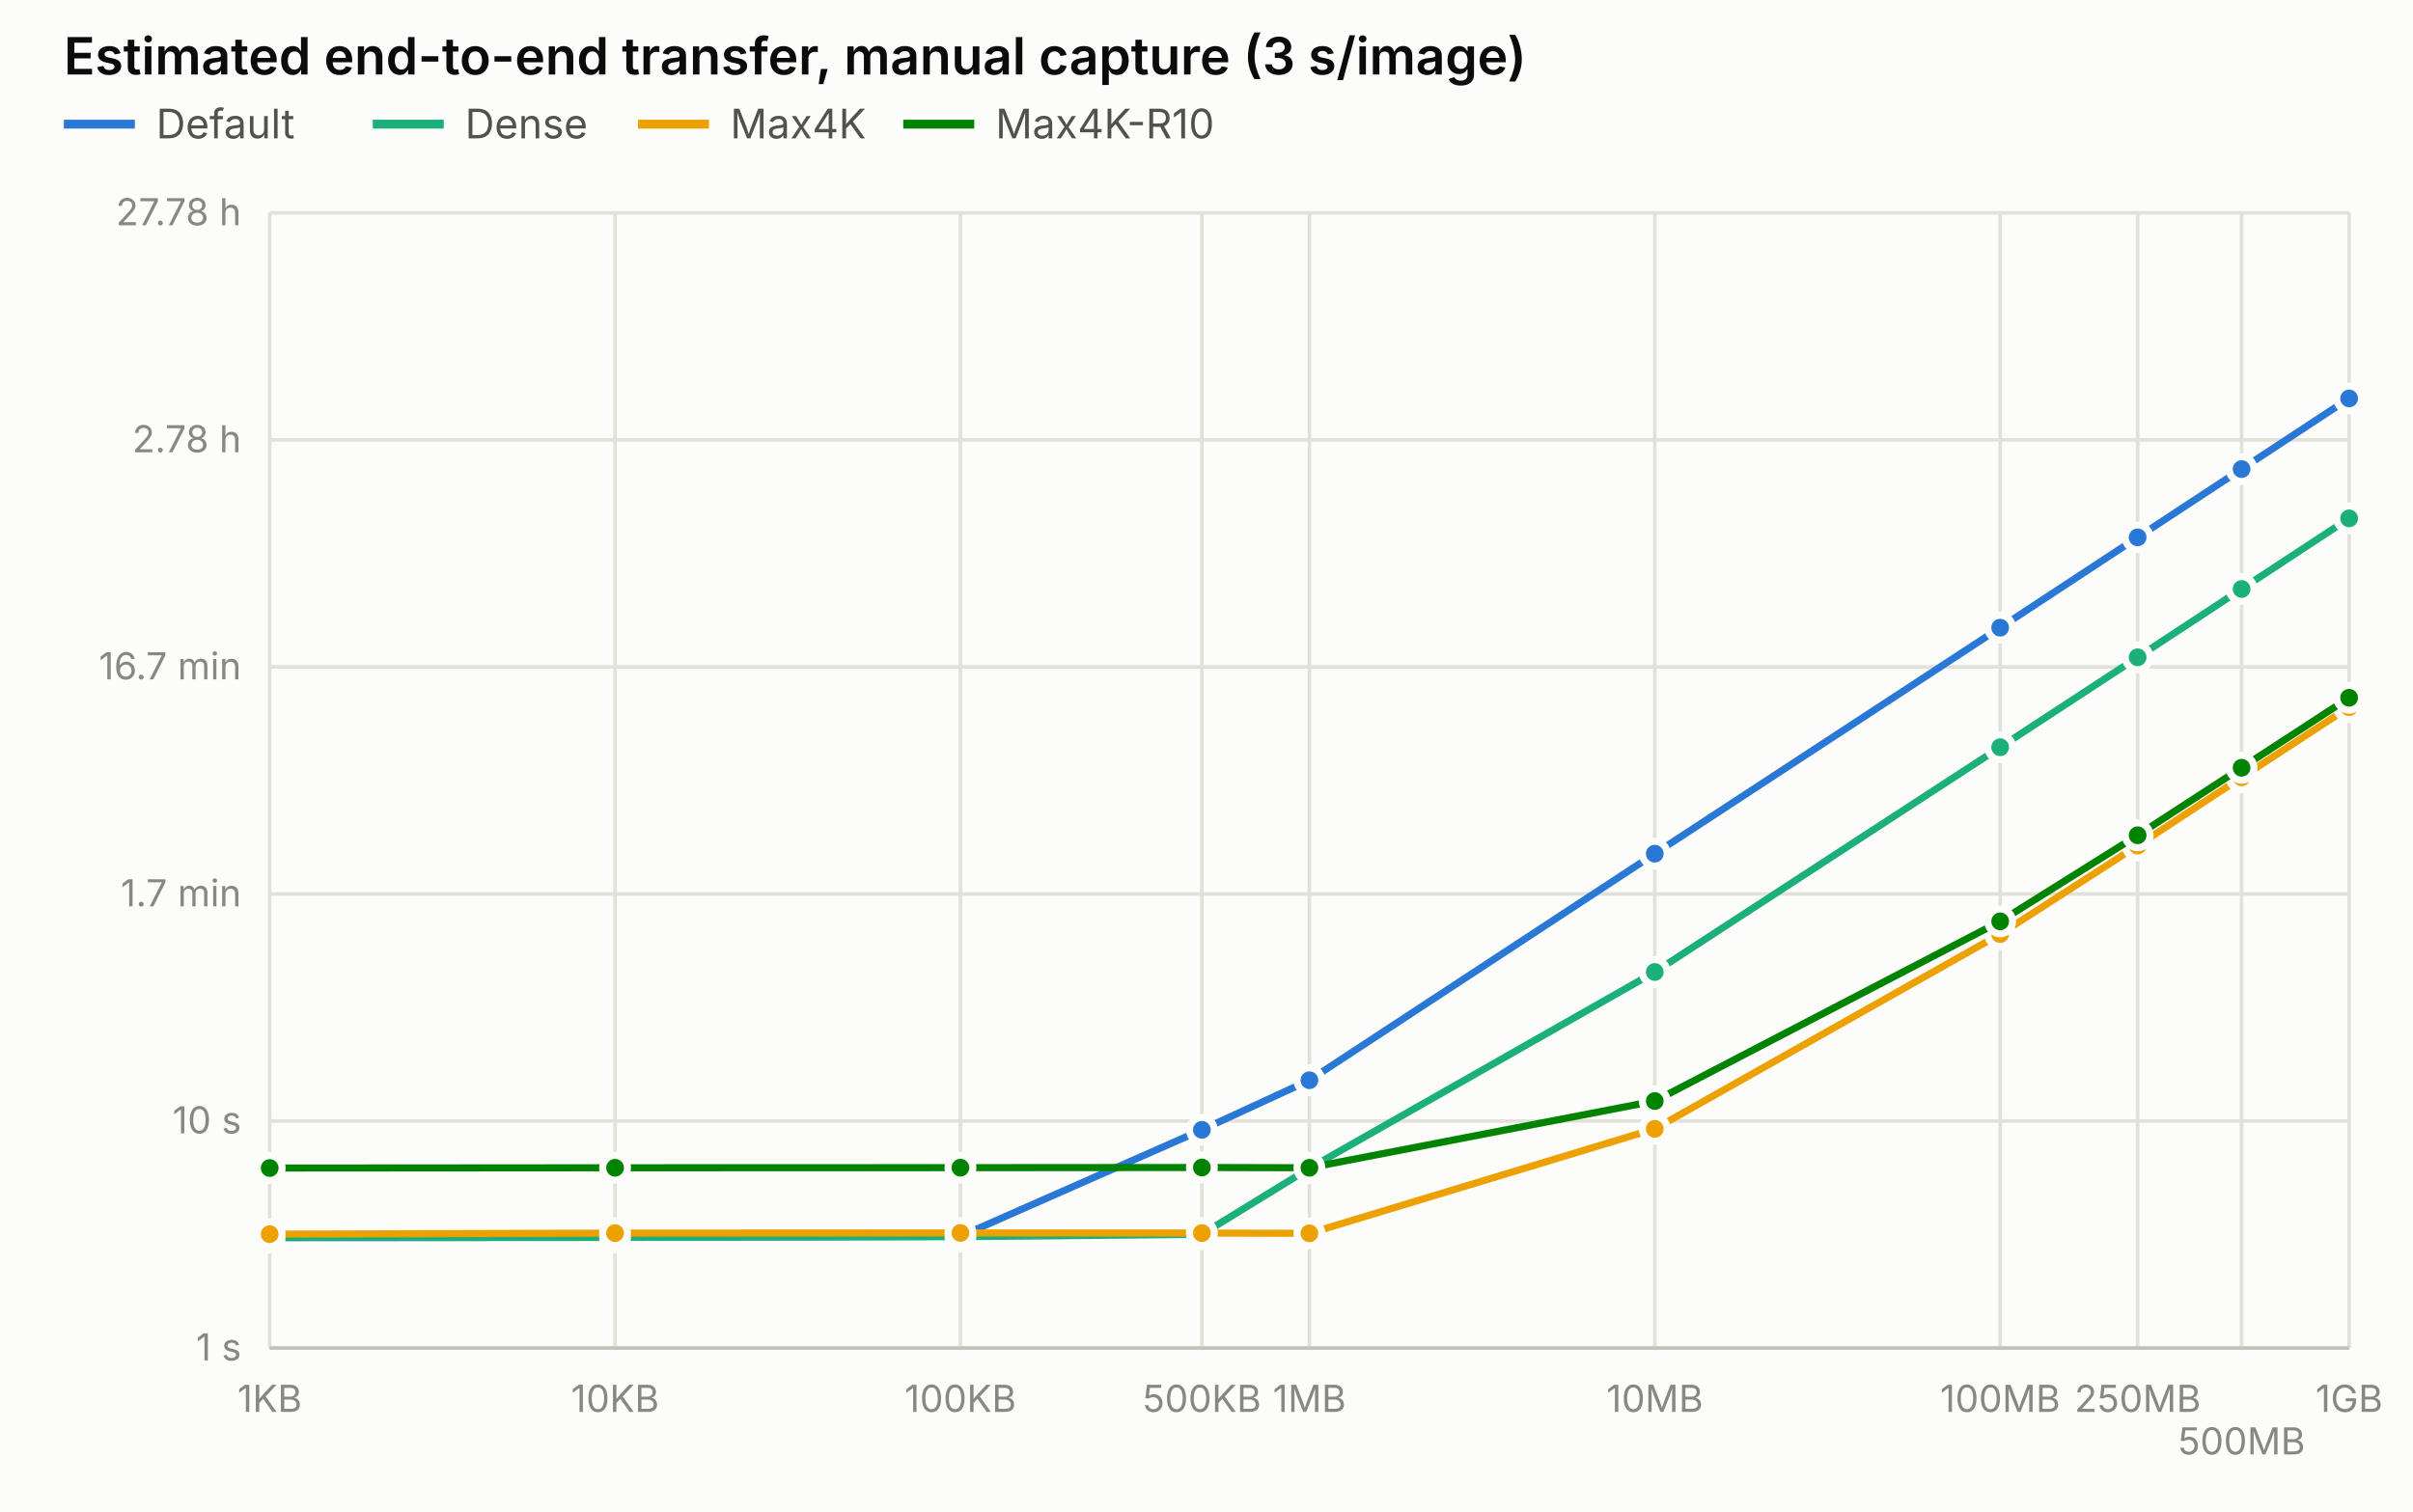
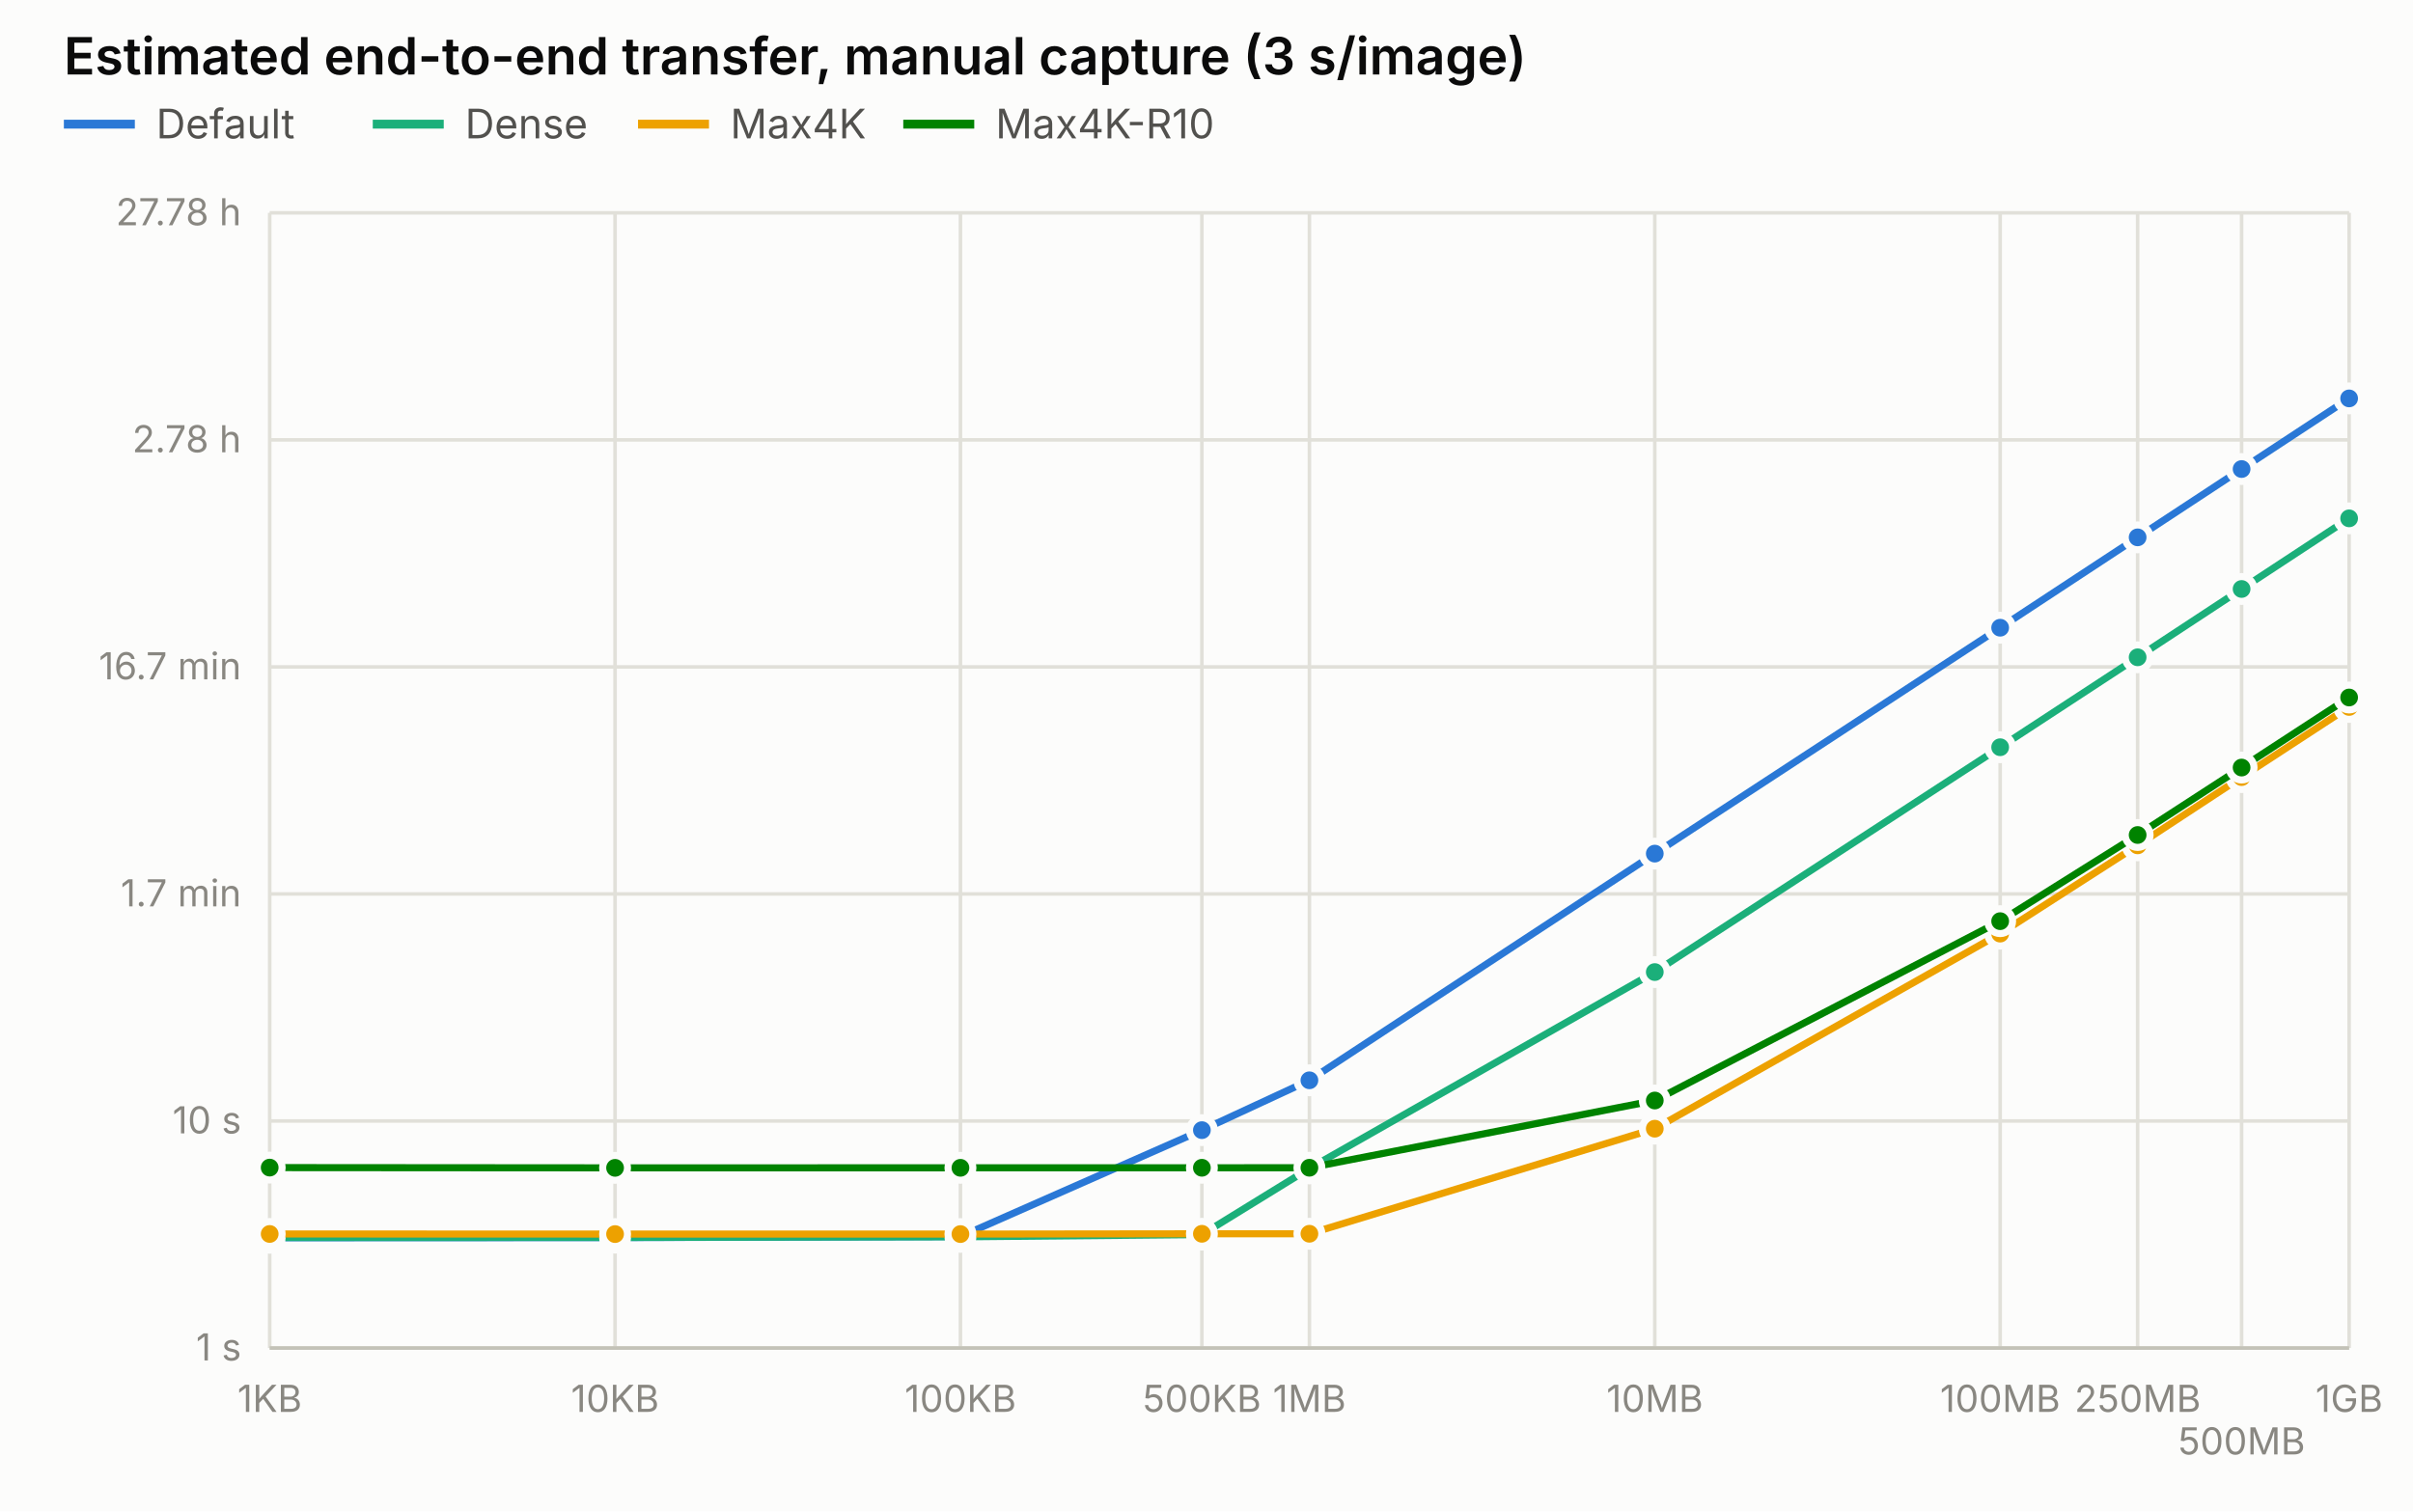
<svg xmlns="http://www.w3.org/2000/svg" viewBox="0 0 680 426" width="680" height="426" role="img" aria-label="Estimated end-to-end transfer, manual capture (3 s/image)">
  <rect width="680" height="426" fill="#fcfcfb" />
  <text x="18" y="21" font-family="system-ui, -apple-system, Segoe UI, sans-serif" font-size="14.5" font-weight="600" fill="#0b0b0b">Estimated end-to-end transfer, manual capture (3 s/image)</text>
  <line x1="18" y1="35" x2="38" y2="35" stroke="#2a78d6" stroke-width="2.5" />
  <text x="44" y="39" font-family="system-ui, -apple-system, Segoe UI, sans-serif" font-size="11.5" fill="#52514e">Default</text>
  <line x1="105.05" y1="35" x2="125.05" y2="35" stroke="#1baf7a" stroke-width="2.5" />
  <text x="131.05" y="39" font-family="system-ui, -apple-system, Segoe UI, sans-serif" font-size="11.5" fill="#52514e">Dense</text>
  <line x1="179.8" y1="35" x2="199.8" y2="35" stroke="#eda100" stroke-width="2.5" />
  <text x="205.8" y="39" font-family="system-ui, -apple-system, Segoe UI, sans-serif" font-size="11.5" fill="#52514e">Max4K</text>
  <line x1="254.55" y1="35" x2="274.55" y2="35" stroke="#008300" stroke-width="2.5" />
  <text x="280.55" y="39" font-family="system-ui, -apple-system, Segoe UI, sans-serif" font-size="11.5" fill="#52514e">Max4K-R10</text>
  <g transform="translate(0,46)">
    <line x1="76" y1="334" x2="662" y2="334" stroke="#e1e0d9" stroke-width="1" />
    <text x="68" y="337.5" fill="#898781" font-size="10.5" font-family="system-ui, -apple-system, Segoe UI, sans-serif" text-anchor="end">1 s</text>
    <line x1="76" y1="270" x2="662" y2="270" stroke="#e1e0d9" stroke-width="1" />
    <text x="68" y="273.5" fill="#898781" font-size="10.5" font-family="system-ui, -apple-system, Segoe UI, sans-serif" text-anchor="end">10 s</text>
    <line x1="76" y1="206" x2="662" y2="206" stroke="#e1e0d9" stroke-width="1" />
    <text x="68" y="209.5" fill="#898781" font-size="10.5" font-family="system-ui, -apple-system, Segoe UI, sans-serif" text-anchor="end">1.7 min</text>
    <line x1="76" y1="142" x2="662" y2="142" stroke="#e1e0d9" stroke-width="1" />
    <text x="68" y="145.5" fill="#898781" font-size="10.5" font-family="system-ui, -apple-system, Segoe UI, sans-serif" text-anchor="end">16.7 min</text>
    <line x1="76" y1="78" x2="662" y2="78" stroke="#e1e0d9" stroke-width="1" />
    <text x="68" y="81.5" fill="#898781" font-size="10.5" font-family="system-ui, -apple-system, Segoe UI, sans-serif" text-anchor="end">2.78 h</text>
    <line x1="76" y1="14" x2="662" y2="14" stroke="#e1e0d9" stroke-width="1" />
    <text x="68" y="17.5" fill="#898781" font-size="10.5" font-family="system-ui, -apple-system, Segoe UI, sans-serif" text-anchor="end">27.78 h</text>
    <line x1="76" y1="14" x2="76" y2="334" stroke="#e1e0d9" stroke-width="1" />
    <text x="76" y="352" fill="#898781" font-size="10.5" font-family="system-ui, -apple-system, Segoe UI, sans-serif" text-anchor="middle">1KB</text>
    <line x1="173.33" y1="14" x2="173.33" y2="334" stroke="#e1e0d9" stroke-width="1" />
    <text x="173.33" y="352" fill="#898781" font-size="10.5" font-family="system-ui, -apple-system, Segoe UI, sans-serif" text-anchor="middle">10KB</text>
    <line x1="270.66" y1="14" x2="270.66" y2="334" stroke="#e1e0d9" stroke-width="1" />
    <text x="270.66" y="352" fill="#898781" font-size="10.5" font-family="system-ui, -apple-system, Segoe UI, sans-serif" text-anchor="middle">100KB</text>
    <line x1="338.7" y1="14" x2="338.7" y2="334" stroke="#e1e0d9" stroke-width="1" />
    <text x="338.7" y="352" fill="#898781" font-size="10.5" font-family="system-ui, -apple-system, Segoe UI, sans-serif" text-anchor="middle">500KB</text>
    <line x1="369" y1="14" x2="369" y2="334" stroke="#e1e0d9" stroke-width="1" />
    <text x="369" y="352" fill="#898781" font-size="10.5" font-family="system-ui, -apple-system, Segoe UI, sans-serif" text-anchor="middle">1MB</text>
    <line x1="466.33" y1="14" x2="466.33" y2="334" stroke="#e1e0d9" stroke-width="1" />
    <text x="466.33" y="352" fill="#898781" font-size="10.5" font-family="system-ui, -apple-system, Segoe UI, sans-serif" text-anchor="middle">10MB</text>
    <line x1="563.66" y1="14" x2="563.66" y2="334" stroke="#e1e0d9" stroke-width="1" />
    <text x="563.66" y="352" fill="#898781" font-size="10.5" font-family="system-ui, -apple-system, Segoe UI, sans-serif" text-anchor="middle">100MB</text>
    <line x1="602.4" y1="14" x2="602.4" y2="334" stroke="#e1e0d9" stroke-width="1" />
    <text x="602.4" y="352" fill="#898781" font-size="10.5" font-family="system-ui, -apple-system, Segoe UI, sans-serif" text-anchor="middle">250MB</text>
    <line x1="631.7" y1="14" x2="631.7" y2="334" stroke="#e1e0d9" stroke-width="1" />
    <text x="631.7" y="364" fill="#898781" font-size="10.5" font-family="system-ui, -apple-system, Segoe UI, sans-serif" text-anchor="middle">500MB</text>
    <line x1="662" y1="14" x2="662" y2="334" stroke="#e1e0d9" stroke-width="1" />
    <text x="662" y="352" fill="#898781" font-size="10.5" font-family="system-ui, -apple-system, Segoe UI, sans-serif" text-anchor="middle">1GB</text>
    <line x1="76" y1="334" x2="662" y2="334" stroke="#c3c2b7" stroke-width="1" />
-     <polyline points="76,302.9 173.33,302.83 270.66,302.49 338.7,272.49 369,258.51 466.33,194.65 563.66,130.94 602.4,105.48 631.7,86.23 662,66.31" fill="none" stroke="#2a78d6" stroke-width="2" />
-     <circle cx="76" cy="302.9" r="3.5" fill="#2a78d6" stroke="#fcfcfb" stroke-width="2" />
-     <circle cx="173.33" cy="302.83" r="3.5" fill="#2a78d6" stroke="#fcfcfb" stroke-width="2" />
-     <circle cx="270.66" cy="302.49" r="3.5" fill="#2a78d6" stroke="#fcfcfb" stroke-width="2" />
-     <circle cx="338.7" cy="272.49" r="3.5" fill="#2a78d6" stroke="#fcfcfb" stroke-width="2" />
-     <circle cx="369" cy="258.51" r="3.5" fill="#2a78d6" stroke="#fcfcfb" stroke-width="2" />
-     <circle cx="466.33" cy="194.65" r="3.5" fill="#2a78d6" stroke="#fcfcfb" stroke-width="2" />
-     <circle cx="563.66" cy="130.94" r="3.5" fill="#2a78d6" stroke="#fcfcfb" stroke-width="2" />
+     <polyline points="76,302.92 173.33,302.88 270.66,302.58 338.7,272.58 369,258.53 466.33,194.63 563.66,130.95 602.4,105.48 631.7,86.22 662,66.31" fill="none" stroke="#2a78d6" stroke-width="2" />
+     <circle cx="76" cy="302.92" r="3.5" fill="#2a78d6" stroke="#fcfcfb" stroke-width="2" />
+     <circle cx="173.33" cy="302.88" r="3.5" fill="#2a78d6" stroke="#fcfcfb" stroke-width="2" />
+     <circle cx="270.66" cy="302.58" r="3.5" fill="#2a78d6" stroke="#fcfcfb" stroke-width="2" />
+     <circle cx="338.7" cy="272.58" r="3.5" fill="#2a78d6" stroke="#fcfcfb" stroke-width="2" />
+     <circle cx="369" cy="258.53" r="3.5" fill="#2a78d6" stroke="#fcfcfb" stroke-width="2" />
+     <circle cx="466.33" cy="194.63" r="3.5" fill="#2a78d6" stroke="#fcfcfb" stroke-width="2" />
+     <circle cx="563.66" cy="130.95" r="3.5" fill="#2a78d6" stroke="#fcfcfb" stroke-width="2" />
    <circle cx="602.4" cy="105.48" r="3.5" fill="#2a78d6" stroke="#fcfcfb" stroke-width="2" />
-     <circle cx="631.7" cy="86.23" r="3.5" fill="#2a78d6" stroke="#fcfcfb" stroke-width="2" />
+     <circle cx="631.7" cy="86.22" r="3.5" fill="#2a78d6" stroke="#fcfcfb" stroke-width="2" />
    <circle cx="662" cy="66.31" r="3.5" fill="#2a78d6" stroke="#fcfcfb" stroke-width="2" />
-     <polyline points="76,302.82 173.33,302.79 270.66,302.62 338.7,301.95 369,283.33 466.33,228 563.66,164.64 602.4,139.29 631.7,120.03 662,100.12" fill="none" stroke="#1baf7a" stroke-width="2" />
-     <circle cx="76" cy="302.82" r="3.5" fill="#1baf7a" stroke="#fcfcfb" stroke-width="2" />
-     <circle cx="173.33" cy="302.79" r="3.5" fill="#1baf7a" stroke="#fcfcfb" stroke-width="2" />
-     <circle cx="270.66" cy="302.62" r="3.5" fill="#1baf7a" stroke="#fcfcfb" stroke-width="2" />
-     <circle cx="338.7" cy="301.95" r="3.5" fill="#1baf7a" stroke="#fcfcfb" stroke-width="2" />
-     <circle cx="369" cy="283.33" r="3.5" fill="#1baf7a" stroke="#fcfcfb" stroke-width="2" />
-     <circle cx="466.33" cy="228" r="3.5" fill="#1baf7a" stroke="#fcfcfb" stroke-width="2" />
+     <polyline points="76,302.85 173.33,302.83 270.66,302.66 338.7,302.03 369,283.37 466.33,228.02 563.66,164.64 602.4,139.29 631.7,120.03 662,100.12" fill="none" stroke="#1baf7a" stroke-width="2" />
+     <circle cx="76" cy="302.85" r="3.5" fill="#1baf7a" stroke="#fcfcfb" stroke-width="2" />
+     <circle cx="173.33" cy="302.83" r="3.5" fill="#1baf7a" stroke="#fcfcfb" stroke-width="2" />
+     <circle cx="270.66" cy="302.66" r="3.5" fill="#1baf7a" stroke="#fcfcfb" stroke-width="2" />
+     <circle cx="338.7" cy="302.03" r="3.5" fill="#1baf7a" stroke="#fcfcfb" stroke-width="2" />
+     <circle cx="369" cy="283.37" r="3.5" fill="#1baf7a" stroke="#fcfcfb" stroke-width="2" />
+     <circle cx="466.33" cy="228.02" r="3.5" fill="#1baf7a" stroke="#fcfcfb" stroke-width="2" />
    <circle cx="563.66" cy="164.64" r="3.5" fill="#1baf7a" stroke="#fcfcfb" stroke-width="2" />
    <circle cx="602.4" cy="139.29" r="3.5" fill="#1baf7a" stroke="#fcfcfb" stroke-width="2" />
    <circle cx="631.7" cy="120.03" r="3.5" fill="#1baf7a" stroke="#fcfcfb" stroke-width="2" />
    <circle cx="662" cy="100.12" r="3.5" fill="#1baf7a" stroke="#fcfcfb" stroke-width="2" />
-     <polyline points="76,301.9 173.33,301.61 270.66,301.56 338.7,301.59 369,301.67 466.33,272.21 563.66,217.31 602.4,192.37 631.7,173.12 662,153.35" fill="none" stroke="#eda100" stroke-width="2" />
-     <circle cx="76" cy="301.9" r="3.5" fill="#eda100" stroke="#fcfcfb" stroke-width="2" />
-     <circle cx="173.33" cy="301.61" r="3.5" fill="#eda100" stroke="#fcfcfb" stroke-width="2" />
-     <circle cx="270.66" cy="301.56" r="3.5" fill="#eda100" stroke="#fcfcfb" stroke-width="2" />
-     <circle cx="338.7" cy="301.59" r="3.5" fill="#eda100" stroke="#fcfcfb" stroke-width="2" />
-     <circle cx="369" cy="301.67" r="3.5" fill="#eda100" stroke="#fcfcfb" stroke-width="2" />
-     <circle cx="466.33" cy="272.21" r="3.5" fill="#eda100" stroke="#fcfcfb" stroke-width="2" />
-     <circle cx="563.66" cy="217.31" r="3.5" fill="#eda100" stroke="#fcfcfb" stroke-width="2" />
-     <circle cx="602.4" cy="192.37" r="3.5" fill="#eda100" stroke="#fcfcfb" stroke-width="2" />
-     <circle cx="631.7" cy="173.12" r="3.5" fill="#eda100" stroke="#fcfcfb" stroke-width="2" />
-     <circle cx="662" cy="153.35" r="3.5" fill="#eda100" stroke="#fcfcfb" stroke-width="2" />
-     <polyline points="76,283.26 173.33,283.19 270.66,283.16 338.7,283.11 369,283.19 466.33,264.38 563.66,213.73 602.4,189.46 631.7,170.43 662,150.7" fill="none" stroke="#008300" stroke-width="2" />
-     <circle cx="76" cy="283.26" r="3.5" fill="#008300" stroke="#fcfcfb" stroke-width="2" />
-     <circle cx="173.33" cy="283.19" r="3.5" fill="#008300" stroke="#fcfcfb" stroke-width="2" />
-     <circle cx="270.66" cy="283.16" r="3.5" fill="#008300" stroke="#fcfcfb" stroke-width="2" />
-     <circle cx="338.7" cy="283.11" r="3.5" fill="#008300" stroke="#fcfcfb" stroke-width="2" />
-     <circle cx="369" cy="283.19" r="3.5" fill="#008300" stroke="#fcfcfb" stroke-width="2" />
-     <circle cx="466.33" cy="264.38" r="3.5" fill="#008300" stroke="#fcfcfb" stroke-width="2" />
-     <circle cx="563.66" cy="213.73" r="3.5" fill="#008300" stroke="#fcfcfb" stroke-width="2" />
-     <circle cx="602.4" cy="189.46" r="3.5" fill="#008300" stroke="#fcfcfb" stroke-width="2" />
-     <circle cx="631.7" cy="170.43" r="3.5" fill="#008300" stroke="#fcfcfb" stroke-width="2" />
-     <circle cx="662" cy="150.7" r="3.5" fill="#008300" stroke="#fcfcfb" stroke-width="2" />
+     <polyline points="76,301.85 173.33,301.88 270.66,301.88 338.7,301.8 369,301.79 466.33,272.17 563.66,217.18 602.4,192.3 631.7,173.06 662,153.28" fill="none" stroke="#eda100" stroke-width="2" />
+     <circle cx="76" cy="301.85" r="3.5" fill="#eda100" stroke="#fcfcfb" stroke-width="2" />
+     <circle cx="173.33" cy="301.88" r="3.5" fill="#eda100" stroke="#fcfcfb" stroke-width="2" />
+     <circle cx="270.66" cy="301.88" r="3.5" fill="#eda100" stroke="#fcfcfb" stroke-width="2" />
+     <circle cx="338.7" cy="301.8" r="3.5" fill="#eda100" stroke="#fcfcfb" stroke-width="2" />
+     <circle cx="369" cy="301.79" r="3.5" fill="#eda100" stroke="#fcfcfb" stroke-width="2" />
+     <circle cx="466.33" cy="272.17" r="3.5" fill="#eda100" stroke="#fcfcfb" stroke-width="2" />
+     <circle cx="563.66" cy="217.18" r="3.5" fill="#eda100" stroke="#fcfcfb" stroke-width="2" />
+     <circle cx="602.4" cy="192.3" r="3.5" fill="#eda100" stroke="#fcfcfb" stroke-width="2" />
+     <circle cx="631.7" cy="173.06" r="3.5" fill="#eda100" stroke="#fcfcfb" stroke-width="2" />
+     <circle cx="662" cy="153.28" r="3.5" fill="#eda100" stroke="#fcfcfb" stroke-width="2" />
+     <polyline points="76,283.14 173.33,283.21 270.66,283.2 338.7,283.19 369,283.18 466.33,264.23 563.66,213.67 602.4,189.38 631.7,170.37 662,150.62" fill="none" stroke="#008300" stroke-width="2" />
+     <circle cx="76" cy="283.14" r="3.5" fill="#008300" stroke="#fcfcfb" stroke-width="2" />
+     <circle cx="173.33" cy="283.21" r="3.5" fill="#008300" stroke="#fcfcfb" stroke-width="2" />
+     <circle cx="270.66" cy="283.2" r="3.5" fill="#008300" stroke="#fcfcfb" stroke-width="2" />
+     <circle cx="338.7" cy="283.19" r="3.5" fill="#008300" stroke="#fcfcfb" stroke-width="2" />
+     <circle cx="369" cy="283.18" r="3.5" fill="#008300" stroke="#fcfcfb" stroke-width="2" />
+     <circle cx="466.33" cy="264.23" r="3.5" fill="#008300" stroke="#fcfcfb" stroke-width="2" />
+     <circle cx="563.66" cy="213.67" r="3.5" fill="#008300" stroke="#fcfcfb" stroke-width="2" />
+     <circle cx="602.4" cy="189.38" r="3.5" fill="#008300" stroke="#fcfcfb" stroke-width="2" />
+     <circle cx="631.7" cy="170.37" r="3.5" fill="#008300" stroke="#fcfcfb" stroke-width="2" />
+     <circle cx="662" cy="150.62" r="3.5" fill="#008300" stroke="#fcfcfb" stroke-width="2" />
  </g>
</svg>
